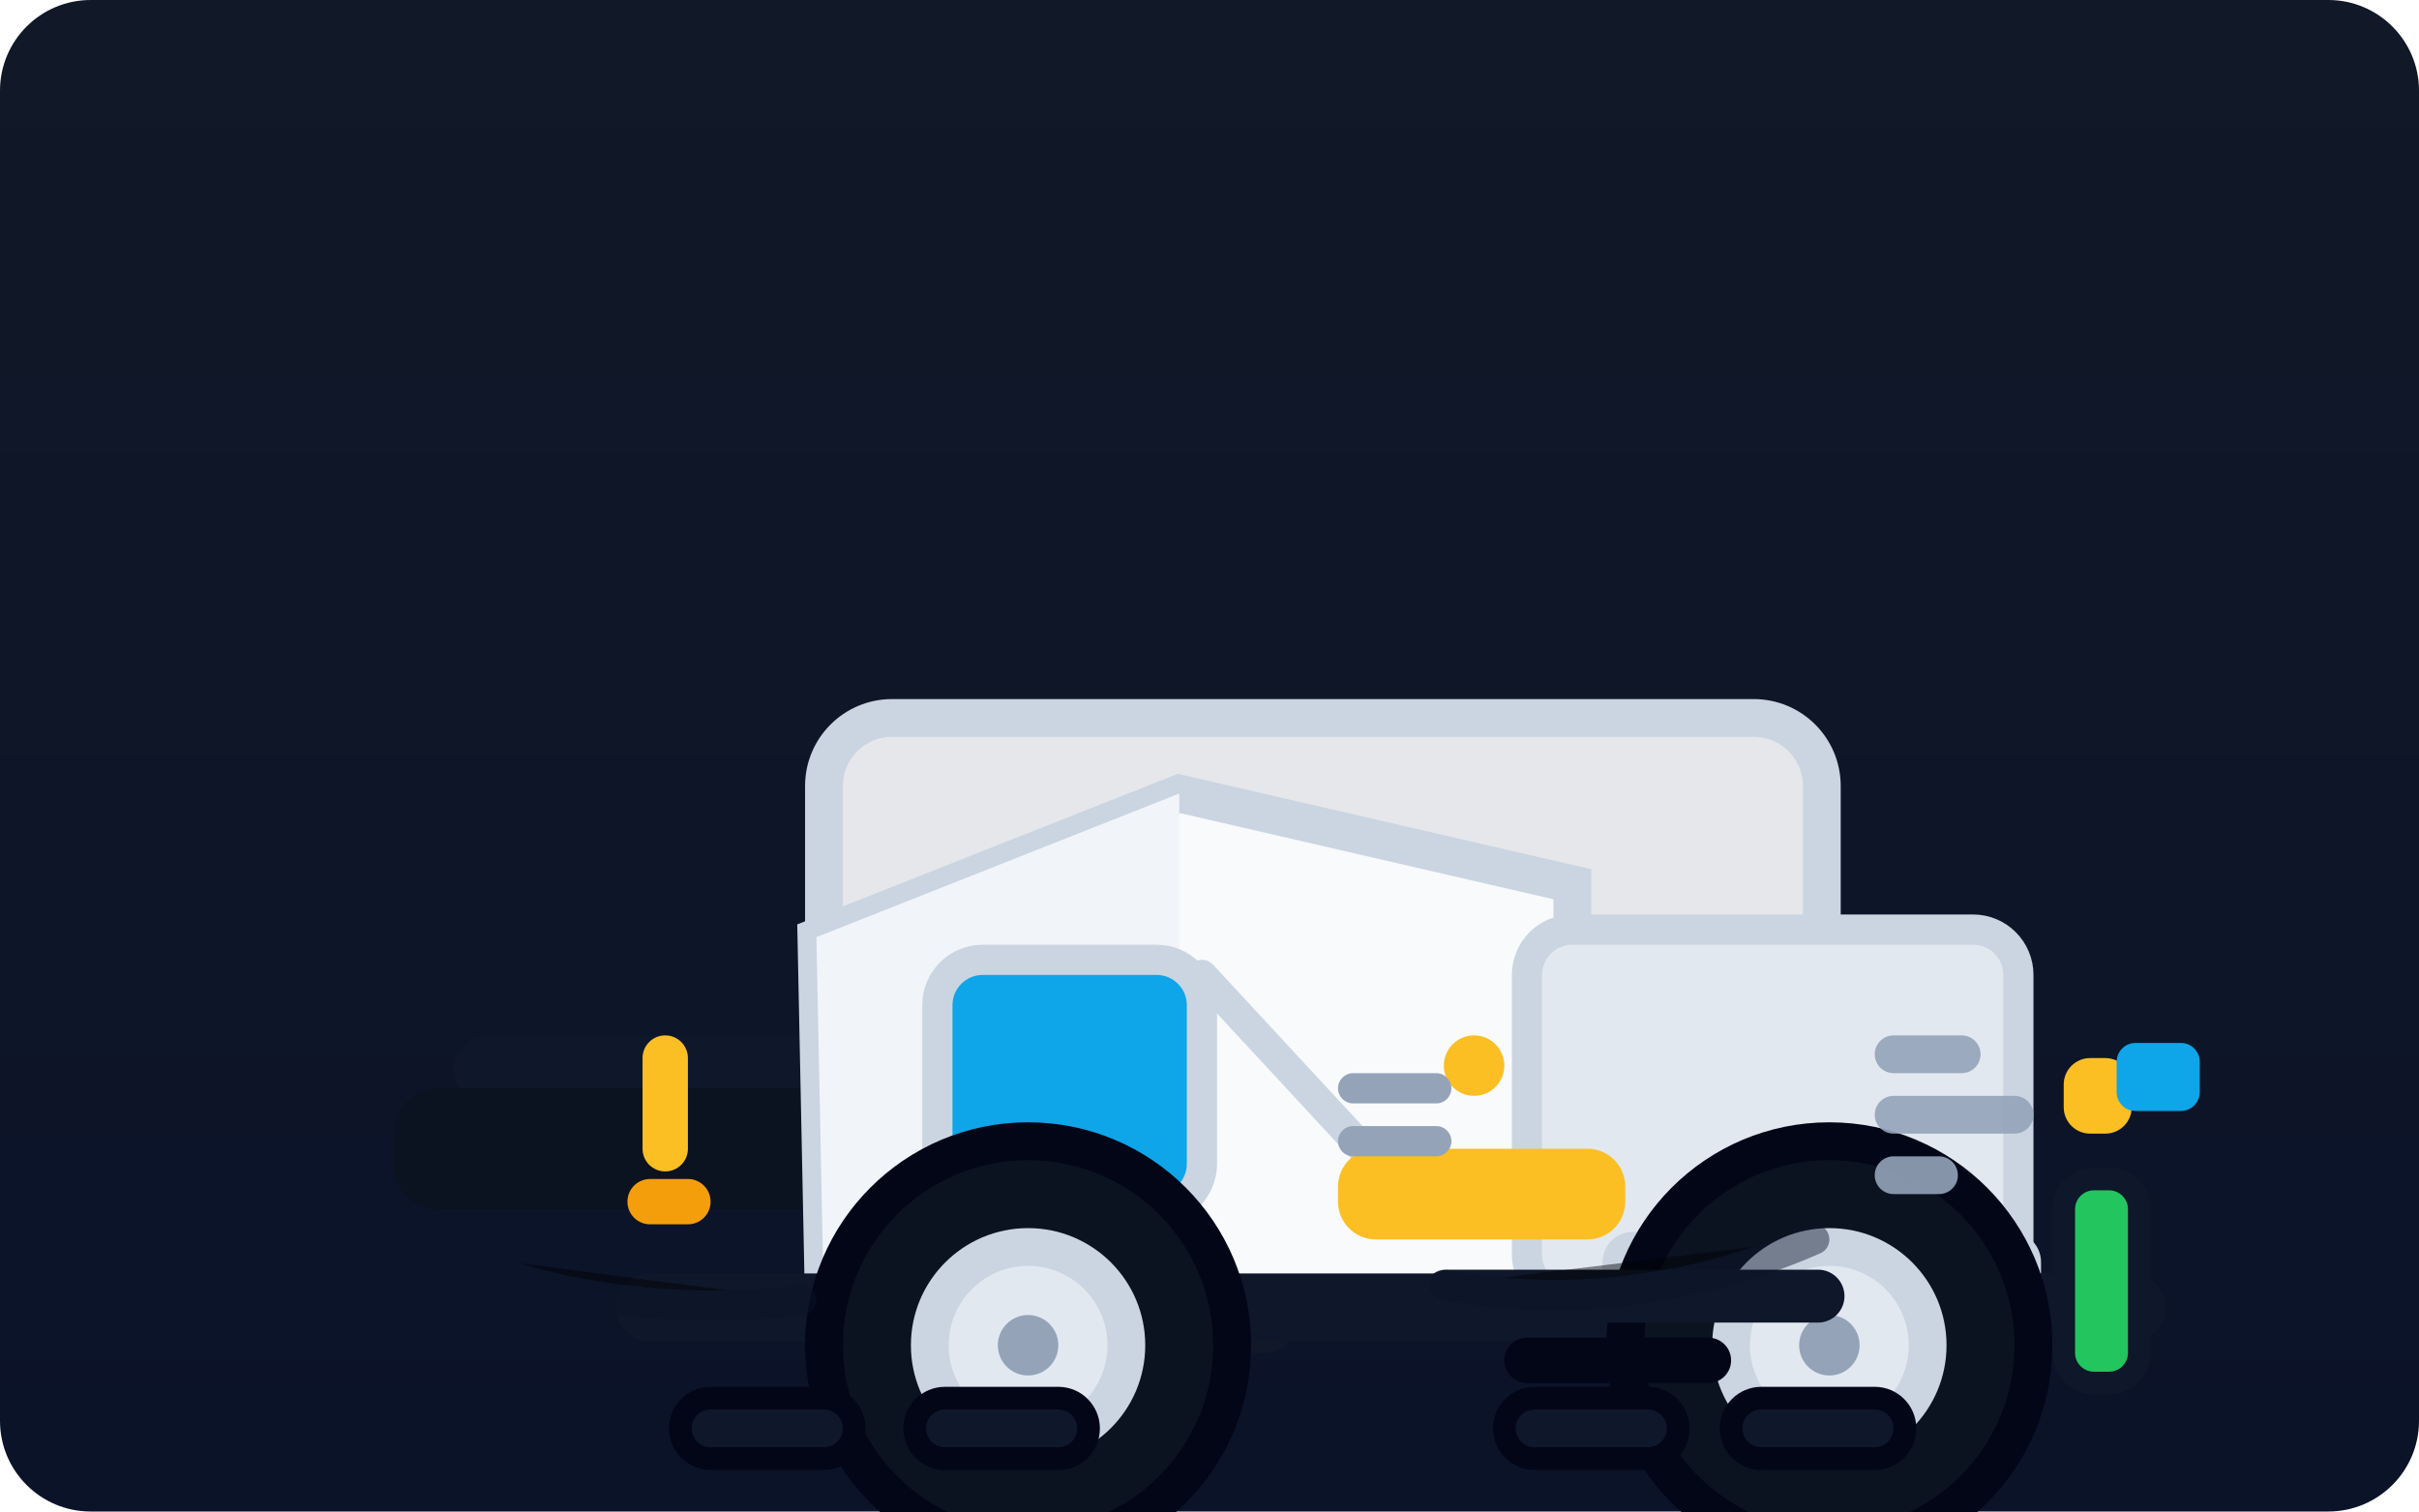
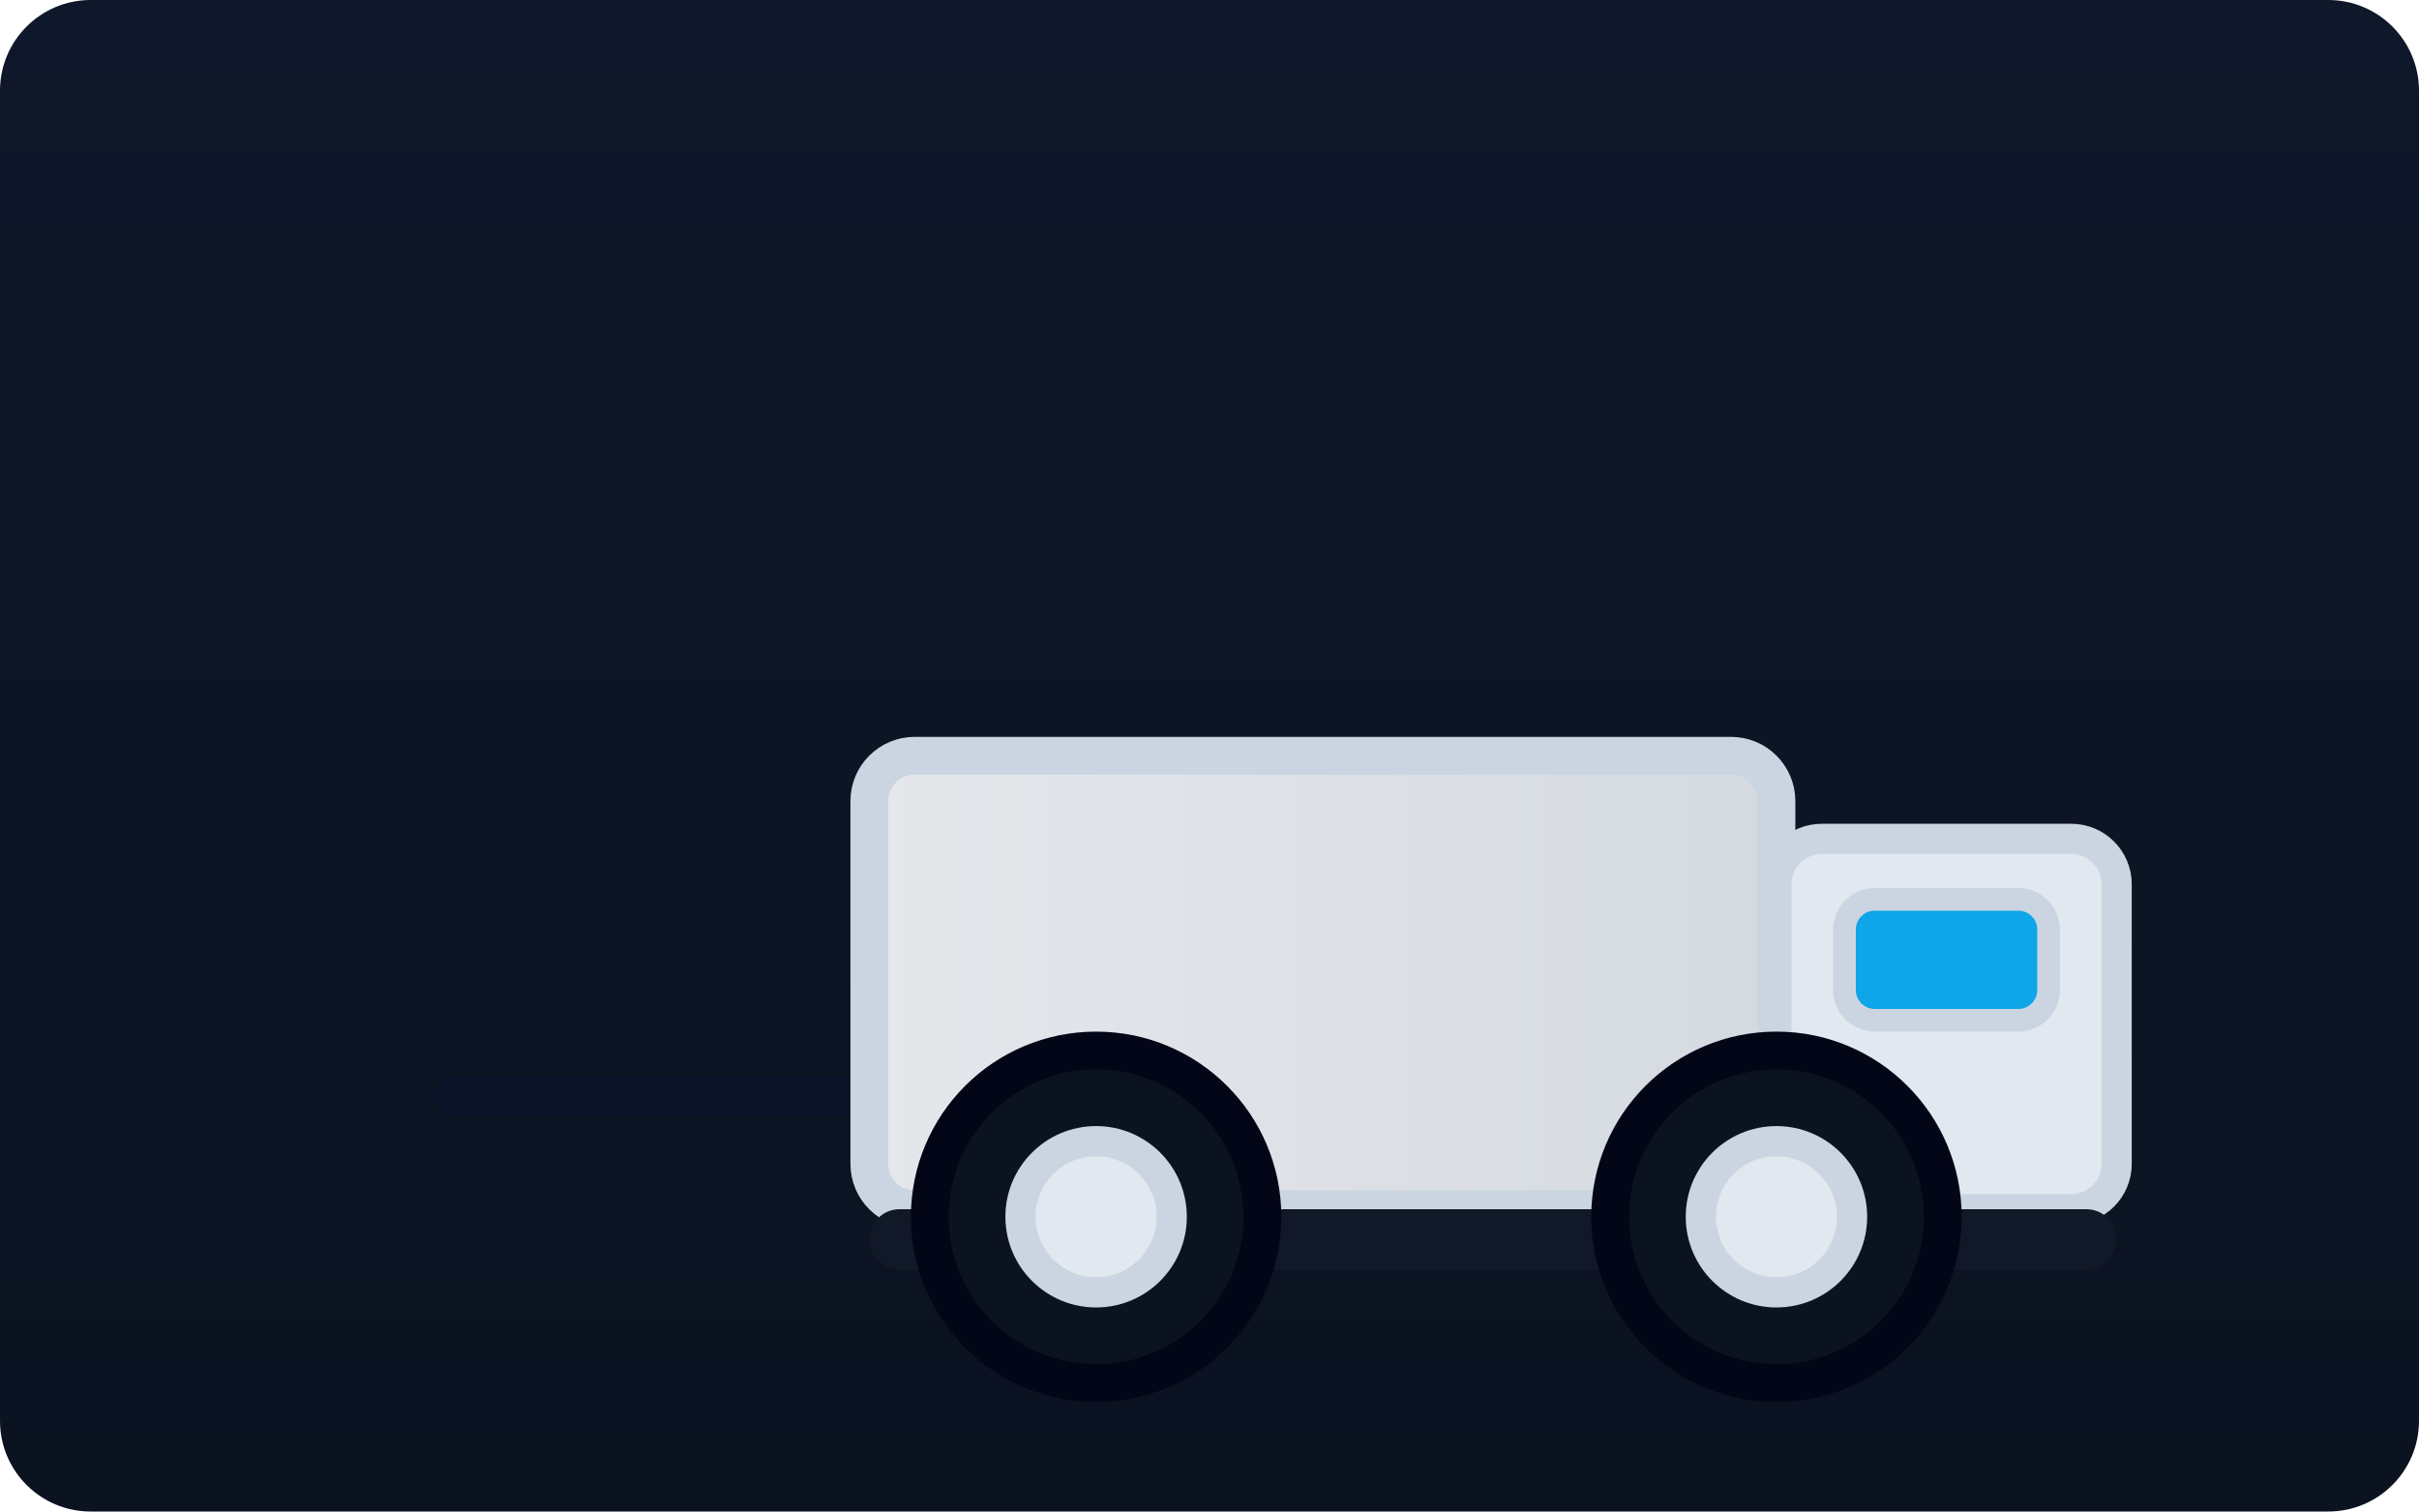
<svg xmlns="http://www.w3.org/2000/svg" viewBox="0 0 640 400" role="img" aria-labelledby="title desc">
  <defs>
    <linearGradient id="bg" x1="0%" y1="0%" x2="0%" y2="100%">
-       <stop offset="0%" stop-color="#111827" />
-       <stop offset="100%" stop-color="#0b1329" />
+       <stop offset="0%" stop-color="#0f172a" />
+       <stop offset="100%" stop-color="#0b1220" />
+     </linearGradient>
+     <linearGradient id="body" x1="0%" y1="0%" x2="100%" y2="0%">
+       <stop offset="0%" stop-color="#e5e7eb" />
+       <stop offset="100%" stop-color="#d5dae1" />
    </linearGradient>
  </defs>
  <rect width="640" height="400" rx="24" fill="url(#bg)" />
-   <rect x="120" y="274" width="400" height="18" rx="9" fill="#0f172a" />
-   <rect x="104" y="288" width="432" height="32" rx="12" fill="#0b1220" />
-   <g transform="translate(140 98)">
-     <rect x="78" y="92" width="264" height="140" rx="18" fill="#e5e7eb" stroke="#cbd5e1" stroke-width="10" />
-     <path d="M76 150 L172 112 L276 136 L276 248 L78 248 Z" fill="#f8fafc" stroke="#cbd5e1" stroke-width="10" />
-     <path d="M76 150 L172 112 L172 248 L78 248 Z" fill="#f1f5f9" />
-     <rect x="108" y="156" width="70" height="66" rx="12" fill="#0ea5e9" stroke="#cbd5e1" stroke-width="8" />
-     <path d="M178 160 L228 214" stroke="#cbd5e1" stroke-width="8" stroke-linecap="round" />
-     <rect x="264" y="148" width="130" height="98" rx="12" fill="#e2e8f0" stroke="#cbd5e1" stroke-width="8" />
-     <rect x="284" y="228" width="54" height="20" rx="8" fill="#cbd5e1" />
-     <rect x="346" y="228" width="54" height="20" rx="8" fill="#cbd5e1" />
-     <rect x="140" y="246" width="62" height="14" rx="7" fill="#111827" />
-     <rect x="282" y="246" width="126" height="14" rx="7" fill="#111827" />
-     <path d="M32 248 H424" stroke="#0f172a" stroke-width="18" stroke-linecap="round" />
-     <circle cx="132" cy="258" r="54" fill="#0b1220" stroke="#020617" stroke-width="10" />
-     <circle cx="132" cy="258" r="26" fill="#e2e8f0" stroke="#cbd5e1" stroke-width="10" />
-     <circle cx="344" cy="258" r="54" fill="#0b1220" stroke="#020617" stroke-width="10" />
-     <circle cx="344" cy="258" r="26" fill="#e2e8f0" stroke="#cbd5e1" stroke-width="10" />
-     <circle cx="132" cy="258" r="8" fill="#94a3b8" />
-     <circle cx="344" cy="258" r="8" fill="#94a3b8" />
-     <rect x="214" y="206" width="76" height="24" rx="10" fill="#fbbf24" />
-     <rect x="236" y="238" width="112" height="14" rx="7" fill="#0f172a" />
-     <rect x="258" y="256" width="60" height="12" rx="6" fill="#020617" />
-     <circle cx="250" cy="184" r="8" fill="#fbbf24" />
-     <rect x="214" y="186" width="30" height="8" rx="4" fill="#94a3b8" />
-     <rect x="214" y="200" width="30" height="8" rx="4" fill="#94a3b8" />
-     <rect x="356" y="176" width="28" height="10" rx="5" fill="#94a3b8" opacity="0.9" />
-     <rect x="356" y="192" width="42" height="10" rx="5" fill="#94a3b8" opacity="0.9" />
-     <rect x="356" y="208" width="22" height="10" rx="5" fill="#94a3b8" opacity="0.9" />
-     <rect x="40" y="272" width="46" height="16" rx="8" fill="#0f172a" stroke="#020617" stroke-width="6" />
-     <rect x="102" y="272" width="46" height="16" rx="8" fill="#0f172a" stroke="#020617" stroke-width="6" />
-     <rect x="318" y="272" width="46" height="16" rx="8" fill="#0f172a" stroke="#020617" stroke-width="6" />
-     <rect x="258" y="272" width="46" height="16" rx="8" fill="#0f172a" stroke="#020617" stroke-width="6" />
-     <rect x="406" y="214" width="20" height="54" rx="8" fill="#22c55e" stroke="#0f172a" stroke-width="6" />
-     <rect x="30" y="176" width="12" height="36" rx="6" fill="#fbbf24" />
-     <rect x="26" y="214" width="22" height="12" rx="6" fill="#f59e0b" />
-     <rect x="406" y="182" width="18" height="20" rx="7" fill="#fbbf24" />
-     <rect x="420" y="178" width="22" height="18" rx="5" fill="#0ea5e9" />
+   <line x1="120" y1="290" x2="520" y2="290" stroke="#0b1329" stroke-width="10" stroke-linecap="round" />
+   <g transform="translate(140 110)">
+     <rect x="90" y="90" width="240" height="120" rx="12" fill="url(#body)" stroke="#cbd5e1" stroke-width="10" />
+     <rect x="330" y="112" width="90" height="98" rx="12" fill="#e2e8f0" stroke="#cbd5e1" stroke-width="8" />
+     <rect x="348" y="128" width="54" height="32" rx="8" fill="#0ea5e9" stroke="#cbd5e1" stroke-width="6" />
+     <rect x="90" y="210" width="330" height="16" rx="8" fill="#111827" />
+     <circle cx="150" cy="212" r="44" fill="#0b1220" stroke="#020617" stroke-width="10" />
+     <circle cx="150" cy="212" r="20" fill="#e2e8f0" stroke="#cbd5e1" stroke-width="8" />
+     <circle cx="330" cy="212" r="44" fill="#0b1220" stroke="#020617" stroke-width="10" />
+     <circle cx="330" cy="212" r="20" fill="#e2e8f0" stroke="#cbd5e1" stroke-width="8" />
  </g>
-   <path d="M120 332 c26 12 62 16 92 12" stroke="#0b1329" stroke-width="8" stroke-linecap="round" opacity="0.45" />
-   <path d="M382 340 c32 6 66 2 98-12" stroke="#0b1329" stroke-width="8" stroke-linecap="round" opacity="0.45" />
</svg>
